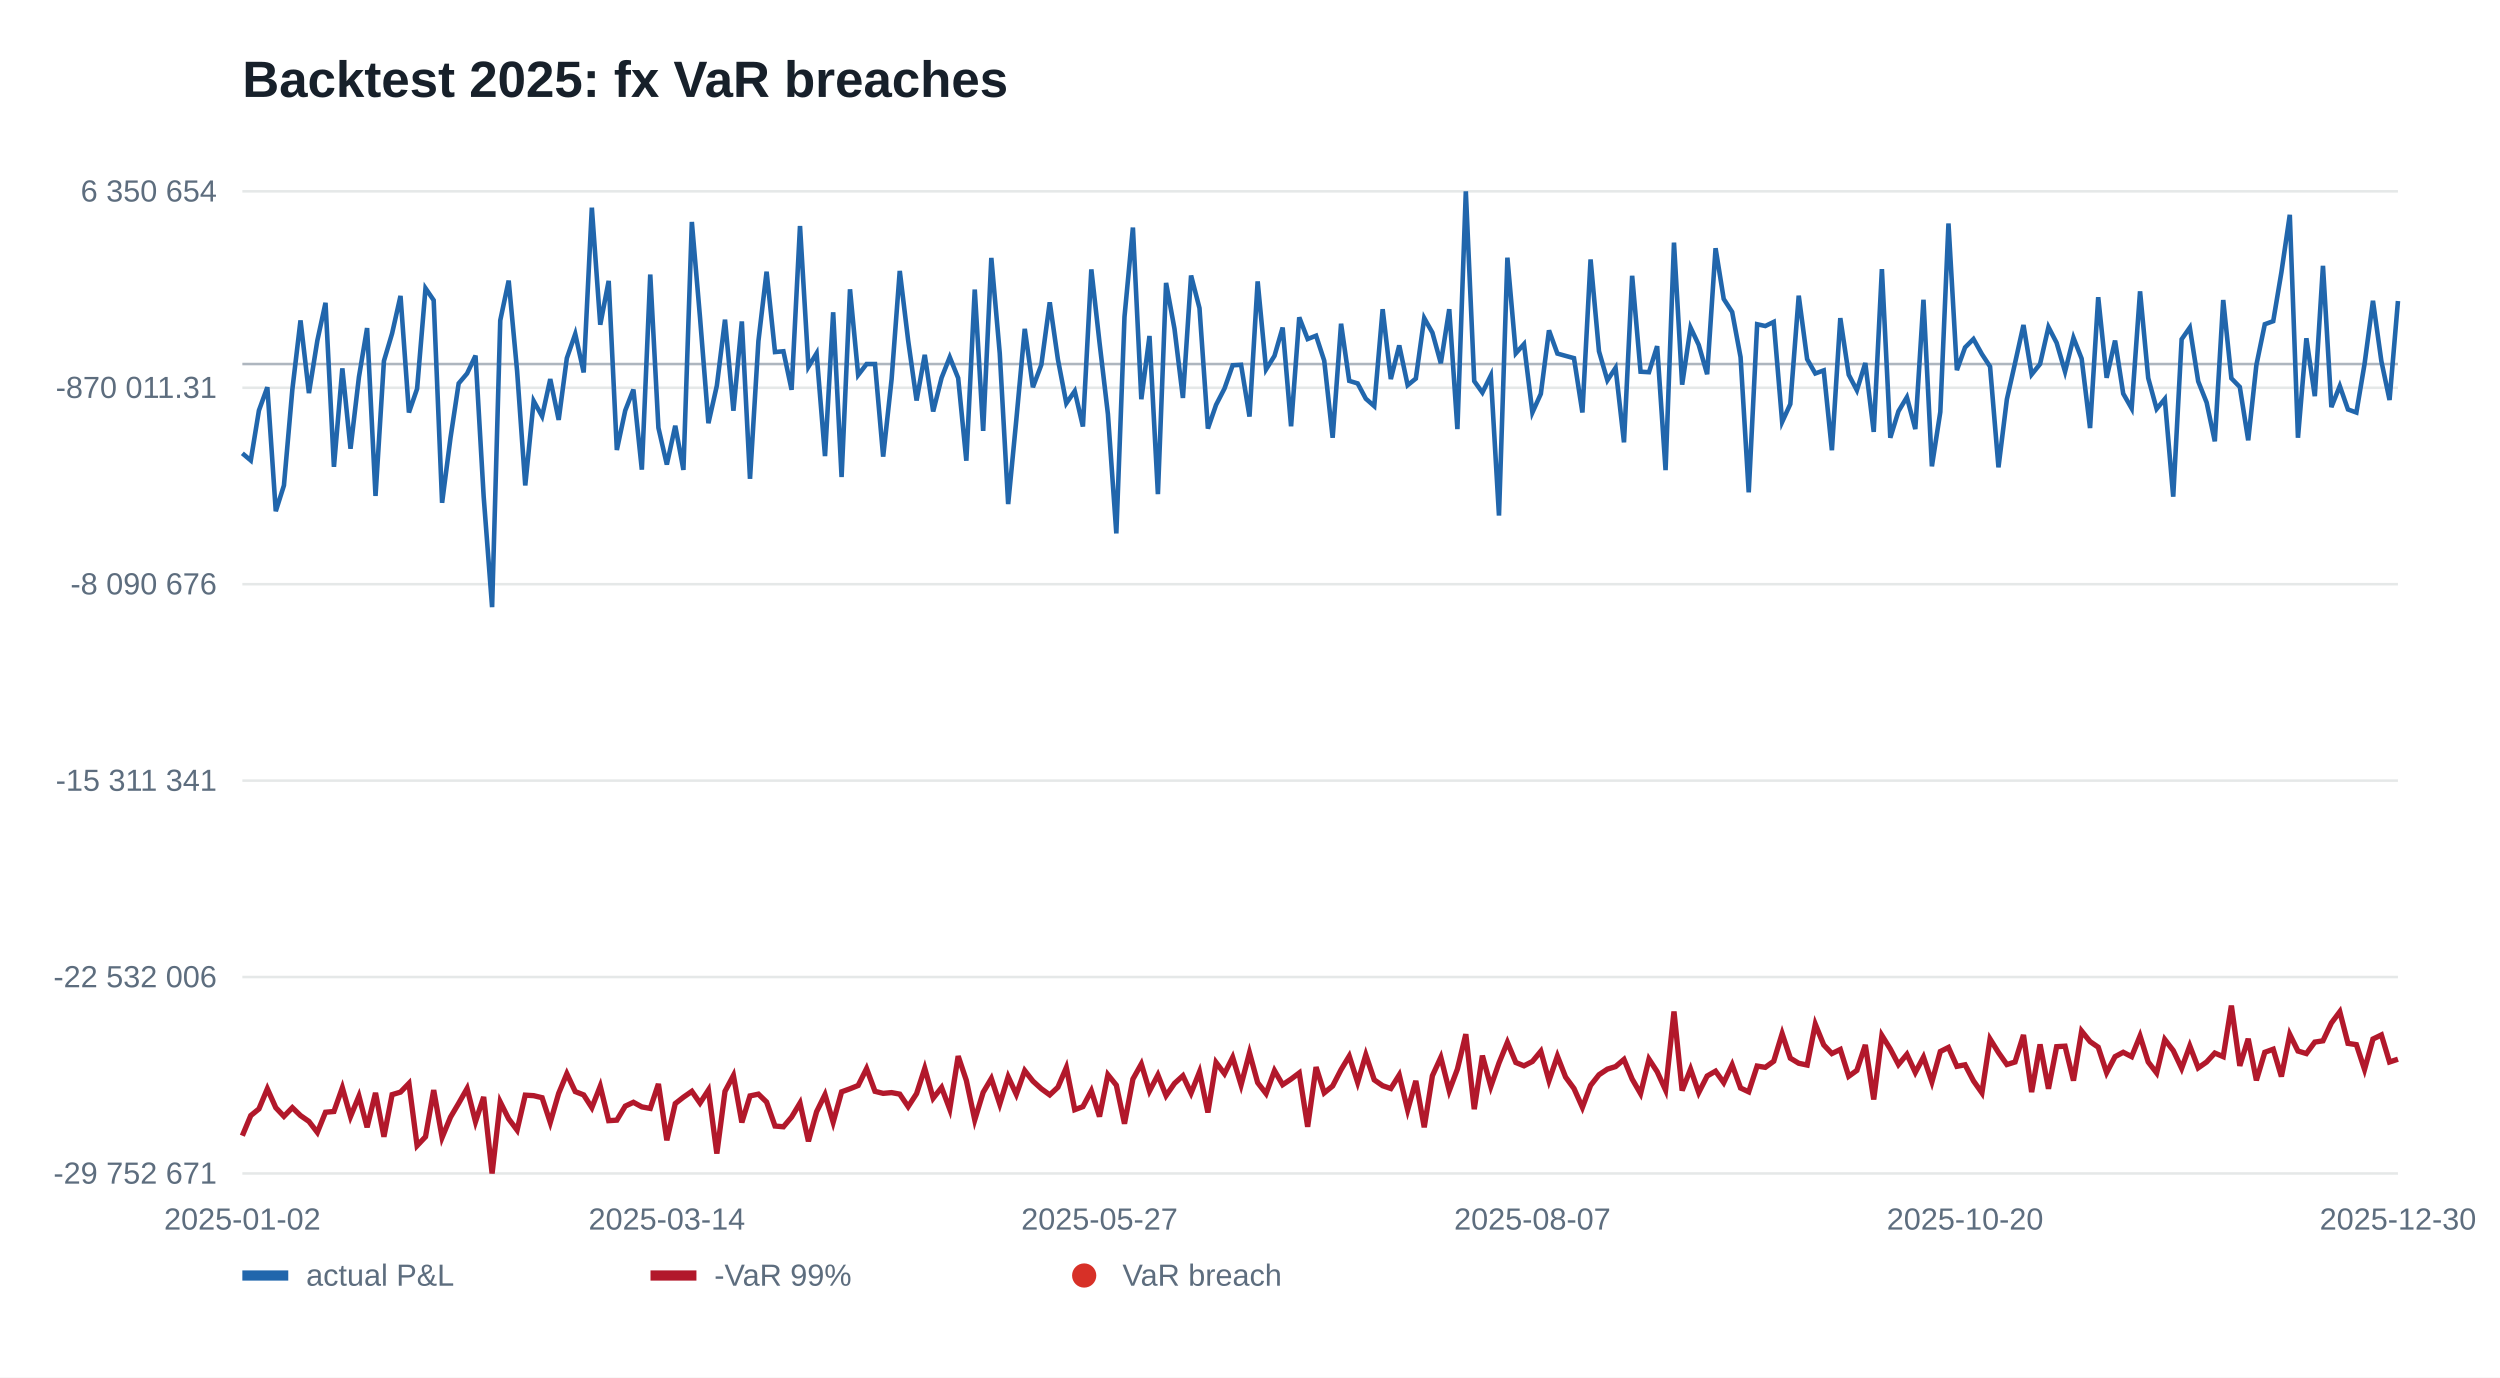
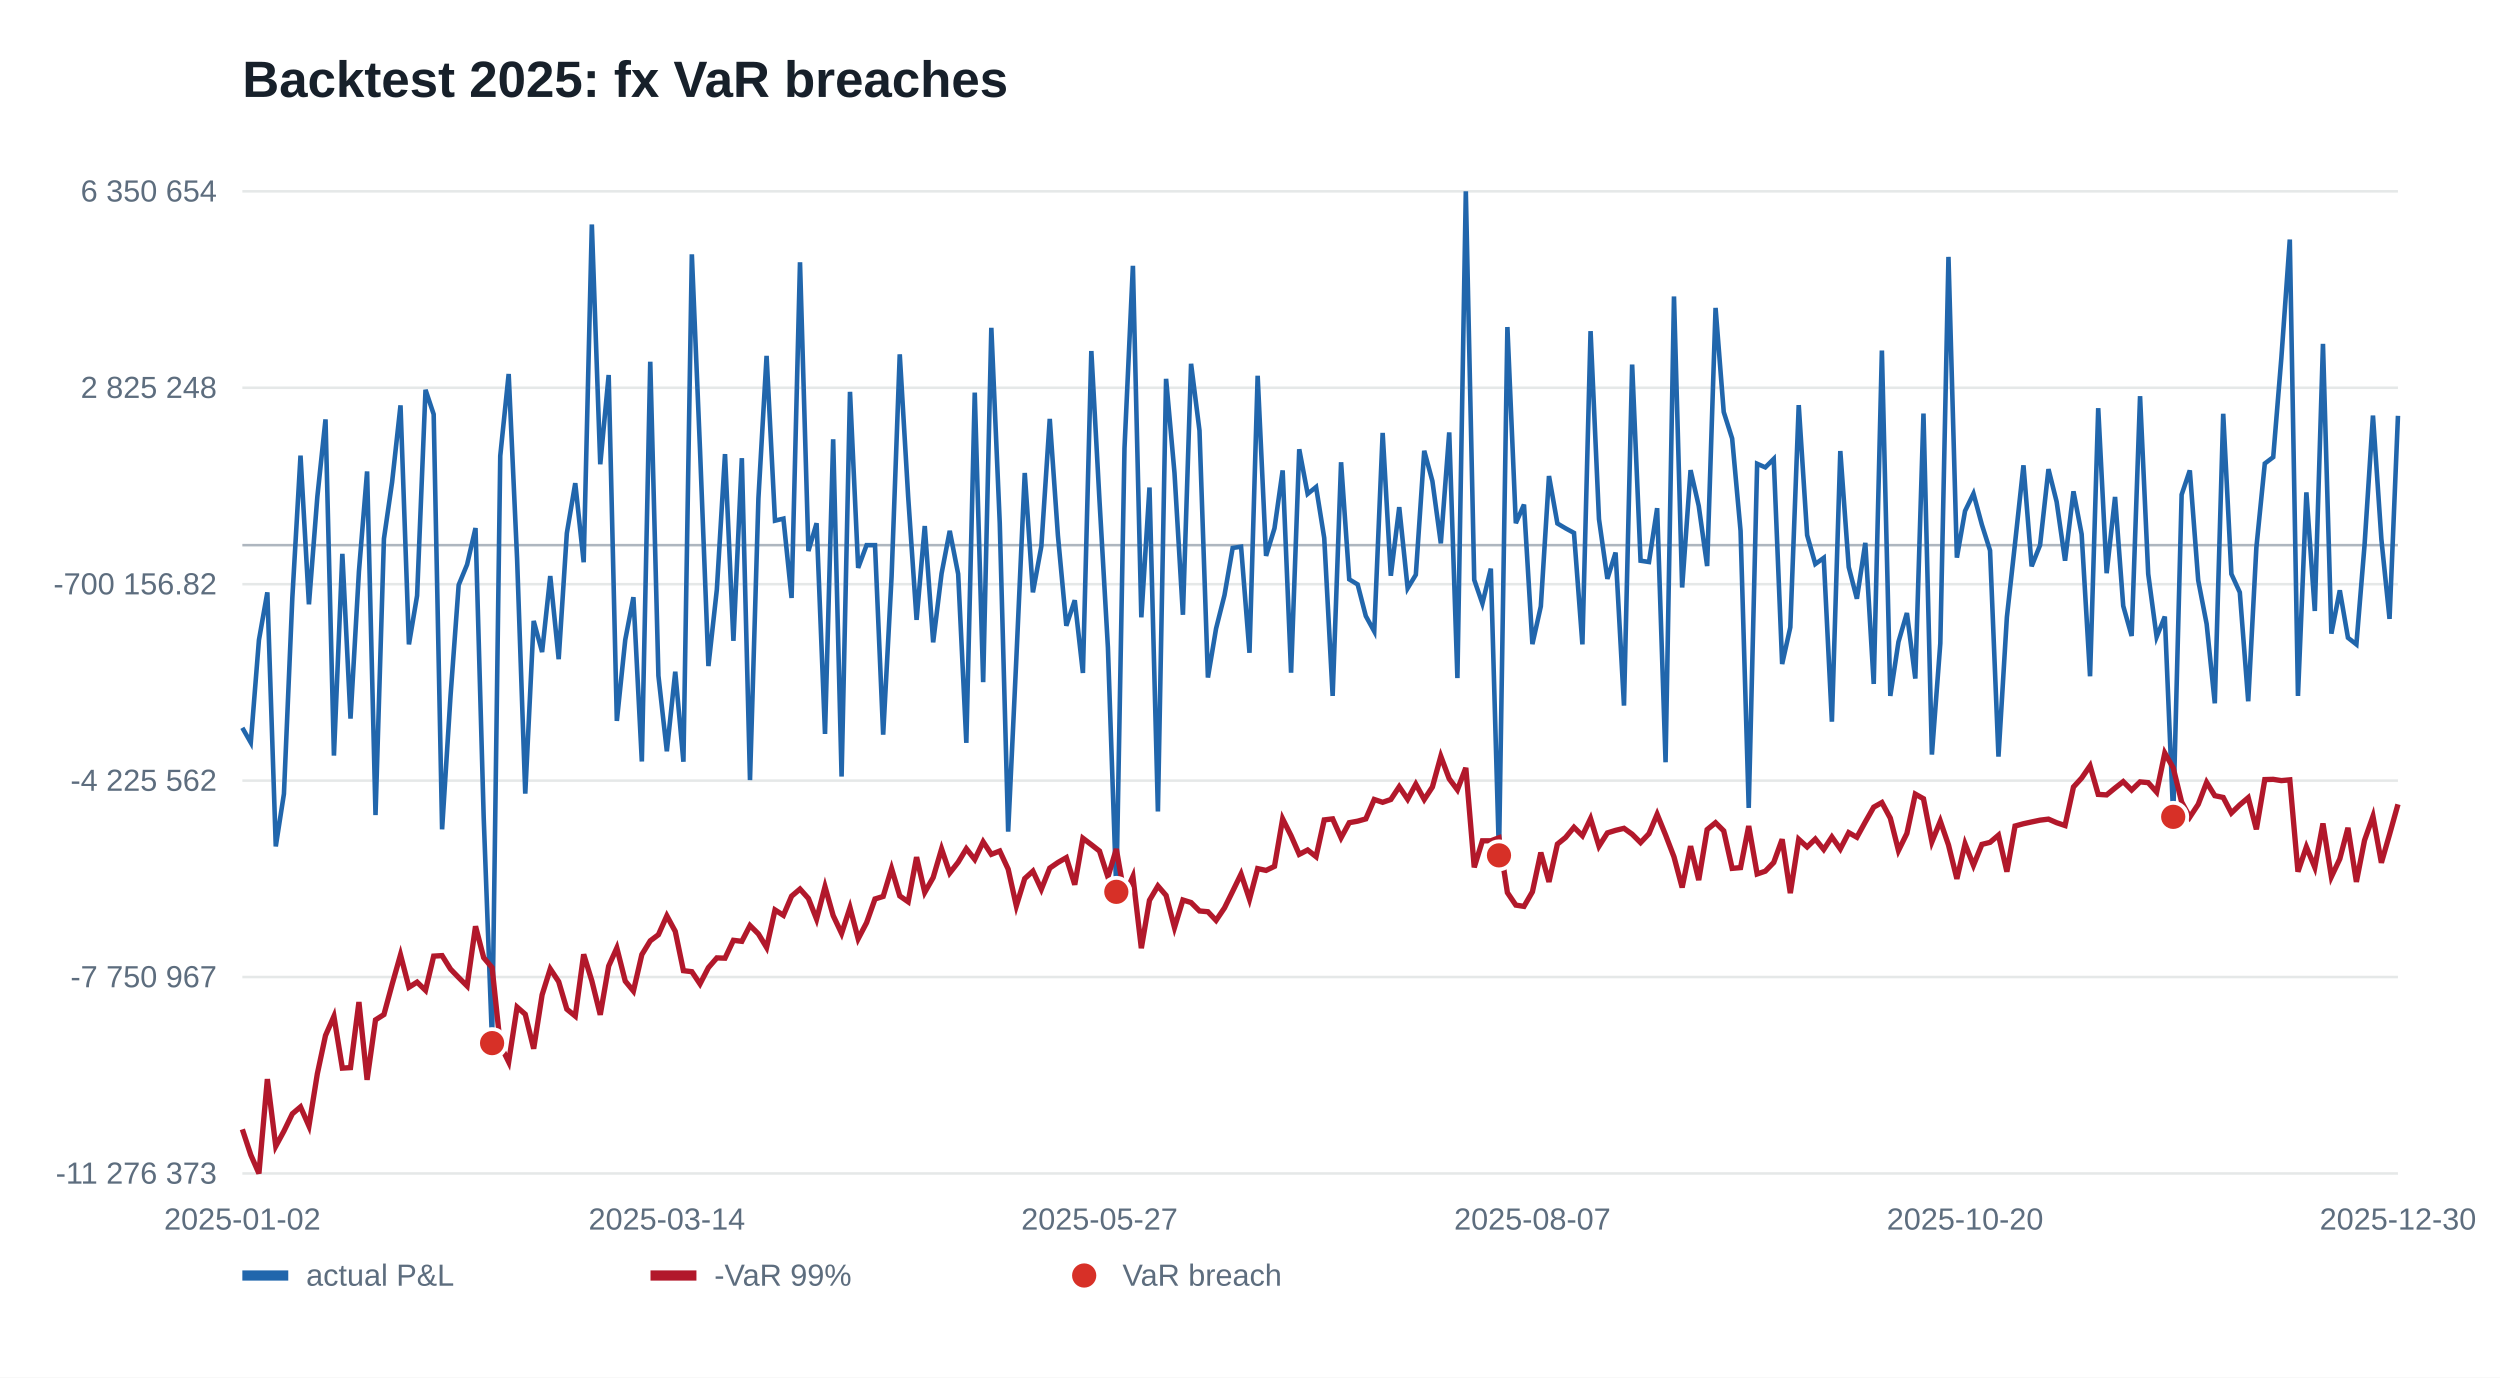
<svg xmlns="http://www.w3.org/2000/svg" width="980" height="540" viewBox="0 0 980 540">
  <style>
text{font-family:Arial,Helvetica,sans-serif;fill:#17202a} .muted{fill:#5d6d7e;font-size:12px}
.title{font-size:20px;font-weight:700}.axis{stroke:#aeb6bf;stroke-width:1}.grid{stroke:#e5e8e8;stroke-width:1}
</style>
  <rect width="100%" height="100%" fill="#ffffff" />
  <text x="95" y="38" class="title">Backtest 2025: fx VaR breaches</text>
  <line x1="95" y1="75.0" x2="940" y2="75.0" class="grid" />
  <text x="85" y="79.0" text-anchor="end" class="muted">6 350 654</text>
  <line x1="95" y1="152.0" x2="940" y2="152.0" class="grid" />
-   <text x="85" y="156.0" text-anchor="end" class="muted">-870 011.31</text>
+   <text x="85" y="156.0" text-anchor="end" class="muted">2 825 248</text>
  <line x1="95" y1="229.0" x2="940" y2="229.0" class="grid" />
-   <text x="85" y="233.0" text-anchor="end" class="muted">-8 090 676</text>
+   <text x="85" y="233.0" text-anchor="end" class="muted">-700 156.82</text>
  <line x1="95" y1="306.0" x2="940" y2="306.0" class="grid" />
-   <text x="85" y="310.0" text-anchor="end" class="muted">-15 311 341</text>
+   <text x="85" y="310.0" text-anchor="end" class="muted">-4 225 562</text>
  <line x1="95" y1="383.0" x2="940" y2="383.0" class="grid" />
-   <text x="85" y="387.0" text-anchor="end" class="muted">-22 532 006</text>
+   <text x="85" y="387.0" text-anchor="end" class="muted">-7 750 967</text>
  <line x1="95" y1="460.0" x2="940" y2="460.0" class="grid" />
-   <text x="85" y="464.0" text-anchor="end" class="muted">-29 752 671</text>
-   <line x1="95" y1="142.7" x2="940" y2="142.7" class="axis" />
-   <polyline points="95.0,177.7 98.3,180.5 101.5,160.9 104.8,151.8 108.1,200.4 111.3,190.3 114.6,152.7 117.8,125.6 121.1,154.1 124.4,133.5 127.6,118.7 130.9,183.0 134.2,144.4 137.4,175.9 140.7,147.8 143.9,128.6 147.2,194.4 150.5,141.5 153.7,130.7 157.0,116.0 160.3,161.7 163.5,152.4 166.8,113.0 170.0,117.7 173.3,197.1 176.6,171.6 179.8,150.3 183.1,146.4 186.4,139.4 189.6,194.7 192.9,238.0 196.1,125.6 199.4,110.0 202.7,145.4 205.9,190.3 209.2,157.2 212.5,163.2 215.7,148.6 219.0,164.6 222.2,140.4 225.5,130.9 228.8,146.0 232.0,81.4 235.3,127.3 238.6,110.1 241.8,176.4 245.1,160.9 248.3,152.7 251.6,184.1 254.9,107.6 258.1,167.7 261.4,182.1 264.7,166.9 267.9,184.2 271.2,87.0 274.4,124.4 277.7,165.9 281.0,151.2 284.2,125.3 287.5,161.0 290.8,126.0 294.0,187.7 297.3,133.7 300.5,106.5 303.8,138.0 307.1,137.7 310.3,152.8 313.6,88.6 316.9,143.8 320.1,138.5 323.4,178.8 326.6,122.4 329.9,187.0 333.2,113.4 336.4,147.0 339.7,142.7 343.0,142.7 346.2,179.0 349.5,148.7 352.7,106.2 356.0,133.5 359.3,157.0 362.5,139.1 365.8,161.3 369.1,148.1 372.3,140.0 375.6,148.2 378.8,180.6 382.1,113.5 385.4,168.9 388.6,101.1 391.9,138.5 395.2,197.6 398.4,164.5 401.7,128.9 404.9,151.8 408.2,143.0 411.5,118.5 414.7,140.9 418.0,158.1 421.3,153.3 424.5,167.2 427.8,105.6 431.0,134.2 434.3,162.3 437.6,209.1 440.8,124.2 444.1,89.2 447.4,156.5 450.6,131.7 453.9,193.7 457.1,110.9 460.4,128.9 463.7,156.0 466.9,108.0 470.2,120.8 473.5,168.0 476.7,158.7 480.0,152.3 483.2,143.2 486.5,143.0 489.8,163.3 493.0,110.3 496.3,144.8 499.6,139.5 502.8,128.4 506.1,167.1 509.3,124.4 512.6,132.9 515.9,131.6 519.1,141.4 522.4,171.6 525.7,126.9 528.9,149.3 532.2,150.3 535.4,156.3 538.7,159.2 542.0,121.2 545.2,148.6 548.5,135.4 551.8,151.0 555.0,148.4 558.3,124.7 561.5,130.4 564.8,142.4 568.1,121.2 571.3,168.2 574.6,75.0 577.9,149.4 581.1,153.9 584.4,147.2 587.6,202.1 590.9,101.0 594.2,138.5 597.4,134.9 600.7,161.7 604.0,154.4 607.2,129.5 610.5,138.6 613.7,139.5 617.0,140.4 620.3,161.7 623.5,101.7 626.8,137.7 630.1,149.1 633.3,144.2 636.6,173.4 639.8,108.1 643.1,145.7 646.4,145.9 649.6,135.7 652.9,184.3 656.2,95.1 659.4,150.8 662.7,128.4 665.9,135.2 669.2,146.7 672.5,97.3 675.7,117.2 679.0,122.3 682.3,140.0 685.5,193.0 688.8,127.1 692.0,127.8 695.3,126.2 698.6,165.4 701.8,158.4 705.1,115.9 708.4,140.8 711.6,146.4 714.9,145.2 718.1,176.5 721.4,124.7 724.7,146.9 727.9,153.0 731.2,142.3 734.5,169.3 737.7,105.5 741.0,171.6 744.2,161.2 747.5,155.7 750.8,168.2 754.0,117.5 757.3,182.8 760.6,161.5 763.8,87.6 767.1,145.1 770.3,136.2 773.6,132.9 776.9,138.8 780.1,143.7 783.4,183.2 786.7,156.5 789.9,142.3 793.2,127.4 796.4,146.8 799.7,142.7 803.0,128.2 806.2,134.4 809.5,145.7 812.8,132.4 816.0,140.6 819.3,167.8 822.5,116.5 825.8,148.1 829.1,133.5 832.3,154.3 835.6,160.1 838.9,114.2 842.1,148.2 845.4,160.3 848.6,156.4 851.9,194.7 855.2,133.0 858.4,128.4 861.7,149.5 865.0,157.8 868.2,173.0 871.5,117.6 874.7,148.3 878.0,151.7 881.3,172.6 884.5,143.1 887.8,127.1 891.1,125.9 894.3,106.8 897.6,84.2 900.8,171.6 904.1,132.6 907.4,155.3 910.6,104.2 913.9,159.6 917.2,151.3 920.4,160.5 923.7,161.7 926.9,142.7 930.2,117.9 933.5,141.6 936.7,156.8 940.0,118.0" fill="none" stroke="#2166ac" stroke-width="1.8" />
-   <polyline points="95.0,445.2 98.3,437.3 101.5,434.7 104.8,426.8 108.1,434.2 111.3,437.6 114.6,434.2 117.8,437.3 121.1,439.6 124.4,443.9 127.6,436.0 130.9,435.7 134.2,426.4 137.4,437.7 140.7,429.7 143.9,441.9 147.2,428.4 150.5,445.6 153.7,429.1 157.0,428.1 160.3,424.7 163.5,449.1 166.8,445.6 170.0,427.3 173.3,445.9 176.6,437.9 179.8,432.5 183.1,426.7 186.4,439.7 189.6,430.0 192.9,460.0 196.1,432.0 199.4,438.6 202.7,443.0 205.9,429.3 209.2,429.5 212.5,430.3 215.7,440.0 219.0,428.6 222.2,420.9 225.5,427.9 228.8,429.2 232.0,434.2 235.3,425.8 238.6,439.3 241.8,439.1 245.1,433.6 248.3,432.1 251.6,433.9 254.9,434.5 258.1,424.9 261.4,447.0 264.7,432.6 267.9,430.1 271.2,427.8 274.4,432.4 277.7,427.3 281.0,452.2 284.2,427.8 287.5,421.6 290.8,440.0 294.0,429.6 297.3,428.9 300.5,432.0 303.8,441.4 307.1,441.7 310.3,437.9 313.6,432.4 316.9,447.4 320.1,435.8 323.4,429.1 326.6,439.9 329.9,428.0 333.2,426.8 336.4,425.5 339.7,418.9 343.0,427.8 346.2,428.6 349.5,428.3 352.7,428.9 356.0,433.8 359.3,428.7 362.5,418.8 365.8,430.5 369.1,426.3 372.3,434.8 375.6,414.0 378.8,423.5 382.1,439.0 385.4,428.2 388.6,422.8 391.9,432.8 395.2,422.1 398.4,429.0 401.7,419.7 404.9,423.8 408.2,426.8 411.5,429.2 414.7,426.2 418.0,418.5 421.3,435.0 424.5,433.8 427.8,427.6 431.0,437.7 434.3,421.3 437.6,425.4 440.8,440.5 444.1,423.0 447.4,417.1 450.6,427.7 453.9,421.4 457.1,429.5 460.4,424.7 463.7,421.7 466.9,428.5 470.2,420.2 473.5,436.1 476.7,416.5 480.0,420.9 483.2,414.5 486.5,425.3 489.8,412.7 493.0,424.4 496.3,428.7 499.6,419.7 502.8,425.2 506.1,423.0 509.3,420.6 512.6,441.7 515.9,418.3 519.1,428.4 522.4,425.7 525.7,419.3 528.9,414.0 532.2,424.3 535.4,413.5 538.7,423.3 542.0,425.6 545.2,426.7 548.5,421.4 551.8,435.1 555.0,423.7 558.3,441.9 561.5,421.7 564.8,414.5 568.1,427.6 571.3,419.1 574.6,405.4 577.9,434.8 581.1,413.8 584.4,425.9 587.6,416.7 590.9,408.6 594.2,416.5 597.4,417.8 600.7,416.1 604.0,412.1 607.2,423.6 610.5,414.0 613.7,422.2 617.0,426.7 620.3,434.1 623.5,425.5 626.8,421.3 630.1,419.1 633.3,418.1 636.6,415.3 639.8,423.0 643.1,428.7 646.4,415.2 649.6,420.1 652.9,427.3 656.2,396.5 659.4,427.5 662.7,419.1 665.9,428.3 669.2,421.8 672.5,419.9 675.7,424.4 679.0,417.4 682.3,426.5 685.5,428.0 688.8,417.9 692.0,418.4 695.3,416.0 698.6,405.2 701.8,414.8 705.1,416.8 708.4,417.5 711.6,401.5 714.9,409.6 718.1,413.0 721.4,411.4 724.7,421.9 727.9,419.6 731.2,409.6 734.5,431.0 737.7,405.9 741.0,411.2 744.2,417.3 747.5,413.3 750.8,420.4 754.0,414.4 757.3,424.1 760.6,412.2 763.8,410.6 767.1,418.0 770.3,417.4 773.6,423.7 776.9,428.4 780.1,407.3 783.4,412.6 786.7,417.3 789.9,416.3 793.2,405.7 796.4,428.1 799.7,409.4 803.0,426.8 806.2,410.3 809.5,410.1 812.8,423.6 816.0,404.2 819.3,408.3 822.5,410.5 825.8,420.5 829.1,414.2 832.3,412.5 835.6,414.2 838.9,406.1 842.1,416.3 845.4,420.6 848.6,407.5 851.9,411.8 855.2,418.8 858.4,410.0 861.7,418.6 865.0,416.3 868.2,412.8 871.5,414.2 874.7,394.2 878.0,417.8 881.3,407.2 884.5,423.5 887.8,412.5 891.1,411.3 894.3,422.0 897.6,405.5 900.8,412.0 904.1,413.0 907.4,408.5 910.6,408.0 913.9,401.0 917.2,396.6 920.4,409.0 923.7,409.5 926.9,419.2 930.2,407.3 933.5,405.7 936.7,416.3 940.0,415.2" fill="none" stroke="#b2182b" stroke-width="2.1" />
+   <text x="85" y="464.0" text-anchor="end" class="muted">-11 276 373</text>
+   <line x1="95" y1="213.7" x2="940" y2="213.7" class="axis" />
+   <polyline points="95.0,285.3 98.3,291.1 101.5,250.9 104.8,232.2 108.1,331.8 111.3,311.2 114.6,234.2 117.8,178.6 121.1,236.9 124.4,194.7 127.6,164.4 130.9,296.2 134.2,217.1 137.4,281.7 140.7,224.0 143.9,184.8 147.2,319.5 150.5,211.2 153.7,189.0 157.0,158.9 160.3,252.6 163.5,233.5 166.8,152.8 170.0,162.4 173.3,325.1 176.6,272.9 179.8,229.3 183.1,221.3 186.4,207.0 189.6,320.2 192.9,408.9 196.1,178.7 199.4,146.6 202.7,219.1 205.9,311.1 209.2,243.4 212.5,255.6 215.7,225.8 219.0,258.4 222.2,209.0 225.5,189.4 228.8,220.4 232.0,88.0 235.3,182.0 238.6,147.0 241.8,282.6 245.1,250.8 248.3,234.1 251.6,298.5 254.9,141.8 258.1,264.9 261.4,294.5 264.7,263.3 267.9,298.6 271.2,99.7 274.4,176.2 277.7,261.1 281.0,231.1 284.2,178.0 287.5,251.2 290.8,179.6 294.0,305.8 297.3,195.3 300.5,139.5 303.8,204.1 307.1,203.3 310.3,234.4 313.6,102.8 316.9,216.0 320.1,205.1 323.4,287.7 326.6,172.2 329.9,304.4 333.2,153.6 336.4,222.6 339.7,213.7 343.0,213.7 346.2,288.0 349.5,226.0 352.7,138.9 356.0,194.7 359.3,243.0 362.5,206.2 365.8,251.8 369.1,224.8 372.3,208.1 375.6,225.0 378.8,291.2 382.1,153.9 385.4,267.4 388.6,128.5 391.9,205.0 395.2,326.0 398.4,258.3 401.7,185.4 404.9,232.2 408.2,214.2 411.5,164.2 414.7,209.9 418.0,245.3 421.3,235.3 424.5,263.8 427.8,137.6 431.0,196.2 434.3,253.8 437.6,349.6 440.8,175.7 444.1,104.2 447.4,242.0 450.6,191.1 453.9,318.1 457.1,148.5 460.4,185.4 463.7,241.0 466.9,142.6 470.2,168.8 473.5,265.6 476.7,246.4 480.0,233.3 483.2,214.8 486.5,214.3 489.8,255.9 493.0,147.3 496.3,217.9 499.6,207.1 502.8,184.4 506.1,263.7 509.3,176.1 512.6,193.6 515.9,190.9 519.1,210.9 522.4,272.8 525.7,181.2 528.9,227.1 532.2,229.1 535.4,241.5 538.7,247.5 542.0,169.7 545.2,225.7 548.5,198.8 551.8,230.6 555.0,225.3 558.3,176.7 561.5,188.6 564.8,213.0 568.1,169.5 571.3,265.8 574.6,75.0 577.9,227.3 581.1,236.6 584.4,222.9 587.6,335.3 590.9,128.2 594.2,205.1 597.4,197.8 600.7,252.5 604.0,237.7 607.2,186.6 610.5,205.2 613.7,207.1 617.0,208.9 620.3,252.6 623.5,129.8 626.8,203.5 630.1,226.9 633.3,216.6 636.6,276.6 639.8,142.9 643.1,219.8 646.4,220.3 649.6,199.2 652.9,298.8 656.2,116.2 659.4,230.3 662.7,184.3 665.9,198.3 669.2,221.9 672.5,120.7 675.7,161.5 679.0,171.9 682.3,208.1 685.5,316.7 688.8,181.8 692.0,183.2 695.3,179.9 698.6,260.3 701.8,245.9 705.1,158.8 708.4,209.8 711.6,221.1 714.9,218.7 718.1,282.9 721.4,176.8 724.7,222.3 727.9,234.7 731.2,212.8 734.5,268.1 737.7,137.4 741.0,272.8 744.2,251.6 747.5,240.3 750.8,266.0 754.0,162.1 757.3,295.8 760.6,252.2 763.8,100.7 767.1,218.6 770.3,200.3 773.6,193.5 776.9,205.7 780.1,215.8 783.4,296.6 786.7,241.9 789.9,212.9 793.2,182.4 796.4,222.0 799.7,213.7 803.0,183.9 806.2,196.7 809.5,219.8 812.8,192.6 816.0,209.4 819.3,265.1 822.5,160.0 825.8,224.7 829.1,194.8 832.3,237.5 835.6,249.3 838.9,155.3 842.1,225.0 845.4,249.7 848.6,241.7 851.9,320.2 855.2,193.9 858.4,184.4 861.7,227.5 865.0,244.6 868.2,275.7 871.5,162.2 874.7,225.0 878.0,232.2 881.3,274.9 884.5,214.6 887.8,181.7 891.1,179.2 894.3,140.2 897.6,93.9 900.8,272.8 904.1,193.0 907.4,239.5 910.6,134.8 913.9,248.4 917.2,231.4 920.4,250.0 923.7,252.6 926.9,213.7 930.2,162.9 933.5,211.4 936.7,242.6 940.0,163.0" fill="none" stroke="#2166ac" stroke-width="1.8" />
+   <polyline points="95.0,442.7 98.3,452.7 101.5,460.0 104.8,423.0 108.1,449.3 111.3,443.4 114.6,436.6 117.8,433.9 121.1,441.4 124.4,420.9 127.6,405.9 130.9,398.4 134.2,418.7 137.4,418.5 140.7,392.8 143.9,423.3 147.2,399.8 150.5,397.7 153.7,385.9 157.0,374.3 160.3,387.0 163.5,385.0 166.8,388.2 170.0,374.8 173.3,374.6 176.6,379.9 179.8,383.2 183.1,386.5 186.4,363.1 189.6,375.4 192.9,379.3 196.1,409.6 199.4,416.3 202.7,394.8 205.9,397.6 209.2,411.1 212.5,390.0 215.7,379.8 219.0,384.8 222.2,395.6 225.5,398.3 228.8,374.1 232.0,384.5 235.3,397.8 238.6,378.7 241.8,371.6 245.1,384.6 248.3,388.5 251.6,374.2 254.9,368.8 258.1,366.4 261.4,359.0 264.7,365.1 267.9,380.5 271.2,380.9 274.4,385.7 277.7,379.3 281.0,375.5 284.2,375.6 287.5,368.6 290.8,369.0 294.0,362.8 297.3,366.1 300.5,371.4 303.8,356.7 307.1,358.8 310.3,351.3 313.6,348.5 316.9,352.2 320.1,360.3 323.4,347.6 326.6,358.9 329.9,365.9 333.2,355.8 336.4,368.0 339.7,361.7 343.0,352.4 346.2,351.4 349.5,340.5 352.7,351.2 356.0,353.5 359.3,336.0 362.5,349.8 365.8,344.0 369.1,332.8 372.3,342.2 375.6,338.0 378.8,332.7 382.1,336.9 385.4,330.0 388.6,334.9 391.9,333.6 395.2,340.7 398.4,355.1 401.7,344.4 404.9,341.5 408.2,348.6 411.5,340.3 414.7,338.1 418.0,336.2 421.3,346.8 424.5,328.6 427.8,331.1 431.0,333.6 434.3,343.8 437.6,332.8 440.8,351.1 444.1,343.6 447.4,371.7 450.6,352.9 453.9,347.3 457.1,351.0 460.4,363.6 463.7,352.8 466.9,353.8 470.2,357.1 473.5,357.4 476.7,360.8 480.0,355.9 483.2,349.4 486.5,342.6 489.8,352.5 493.0,340.5 496.3,341.2 499.6,339.6 502.8,321.0 506.1,327.6 509.3,334.9 512.6,333.2 515.9,335.8 519.1,321.4 522.4,321.0 525.7,328.4 528.9,322.5 532.2,321.9 535.4,321.0 538.7,313.4 542.0,314.5 545.2,313.4 548.5,308.4 551.8,313.3 555.0,307.4 558.3,313.4 561.5,308.5 564.8,296.5 568.1,305.3 571.3,309.6 574.6,301.0 577.9,340.0 581.1,329.6 584.4,329.6 587.6,328.4 590.9,349.9 594.2,354.8 597.4,355.3 600.7,349.6 604.0,334.2 607.2,345.7 610.5,330.9 613.7,328.3 617.0,324.3 620.3,327.6 623.5,320.9 626.8,331.7 630.1,326.5 633.3,325.5 636.6,324.7 639.8,327.0 643.1,330.3 646.4,326.8 649.6,319.2 652.9,327.3 656.2,335.9 659.4,347.9 662.7,331.7 665.9,345.0 669.2,325.2 672.5,322.5 675.7,325.7 679.0,340.4 682.3,340.1 685.5,323.8 688.8,342.6 692.0,341.5 695.3,338.1 698.6,329.0 701.8,350.1 705.1,329.0 708.4,332.0 711.6,328.9 714.9,333.0 718.1,328.1 721.4,332.8 724.7,326.4 727.9,328.2 731.2,322.2 734.5,316.4 737.7,314.6 741.0,320.7 744.2,333.4 747.5,326.7 750.8,311.3 754.0,313.1 757.3,330.0 760.6,321.9 763.8,331.2 767.1,344.5 770.3,330.8 773.6,339.2 776.9,331.0 780.1,330.2 783.4,327.4 786.7,341.7 789.9,323.8 793.2,322.9 796.4,322.2 799.7,321.5 803.0,321.1 806.2,322.5 809.5,323.6 812.8,308.5 816.0,305.0 819.3,300.2 822.5,311.4 825.8,311.6 829.1,308.9 832.3,306.4 835.6,309.7 838.9,306.5 842.1,306.8 845.4,310.5 848.6,295.2 851.9,301.0 855.2,314.4 858.4,320.3 861.7,315.3 865.0,306.7 868.2,311.9 871.5,312.6 874.7,318.7 878.0,315.5 881.3,312.7 884.5,325.1 887.8,305.6 891.1,305.5 894.3,306.0 897.6,305.7 900.8,341.7 904.1,332.0 907.4,340.0 910.6,322.8 913.9,343.7 917.2,336.7 920.4,324.5 923.7,345.7 926.9,329.4 930.2,320.0 933.5,338.2 936.7,327.1 940.0,315.3" fill="none" stroke="#b2182b" stroke-width="2.1" />
+   <circle cx="192.9" cy="408.9" r="5.5" fill="#d73027" stroke="#ffffff" stroke-width="1.5" />
+   <circle cx="437.6" cy="349.6" r="5.5" fill="#d73027" stroke="#ffffff" stroke-width="1.5" />
+   <circle cx="587.6" cy="335.3" r="5.5" fill="#d73027" stroke="#ffffff" stroke-width="1.5" />
+   <circle cx="851.9" cy="320.2" r="5.5" fill="#d73027" stroke="#ffffff" stroke-width="1.5" />
  <text x="95.0" y="482" text-anchor="middle" class="muted">2025-01-02</text>
  <text x="261.4" y="482" text-anchor="middle" class="muted">2025-03-14</text>
  <text x="431.0" y="482" text-anchor="middle" class="muted">2025-05-27</text>
  <text x="600.7" y="482" text-anchor="middle" class="muted">2025-08-07</text>
  <text x="770.3" y="482" text-anchor="middle" class="muted">2025-10-20</text>
  <text x="940.0" y="482" text-anchor="middle" class="muted">2025-12-30</text>
  <rect x="95" y="498" width="18" height="4" fill="#2166ac" />
  <text x="120" y="504" class="muted">actual P&amp;L</text>
  <rect x="255" y="498" width="18" height="4" fill="#b2182b" />
  <text x="280" y="504" class="muted">-VaR 99%</text>
  <circle cx="425" cy="500" r="5.5" fill="#d73027" stroke="#ffffff" stroke-width="1.5" />
  <text x="440" y="504" class="muted">VaR breach</text>
</svg>
